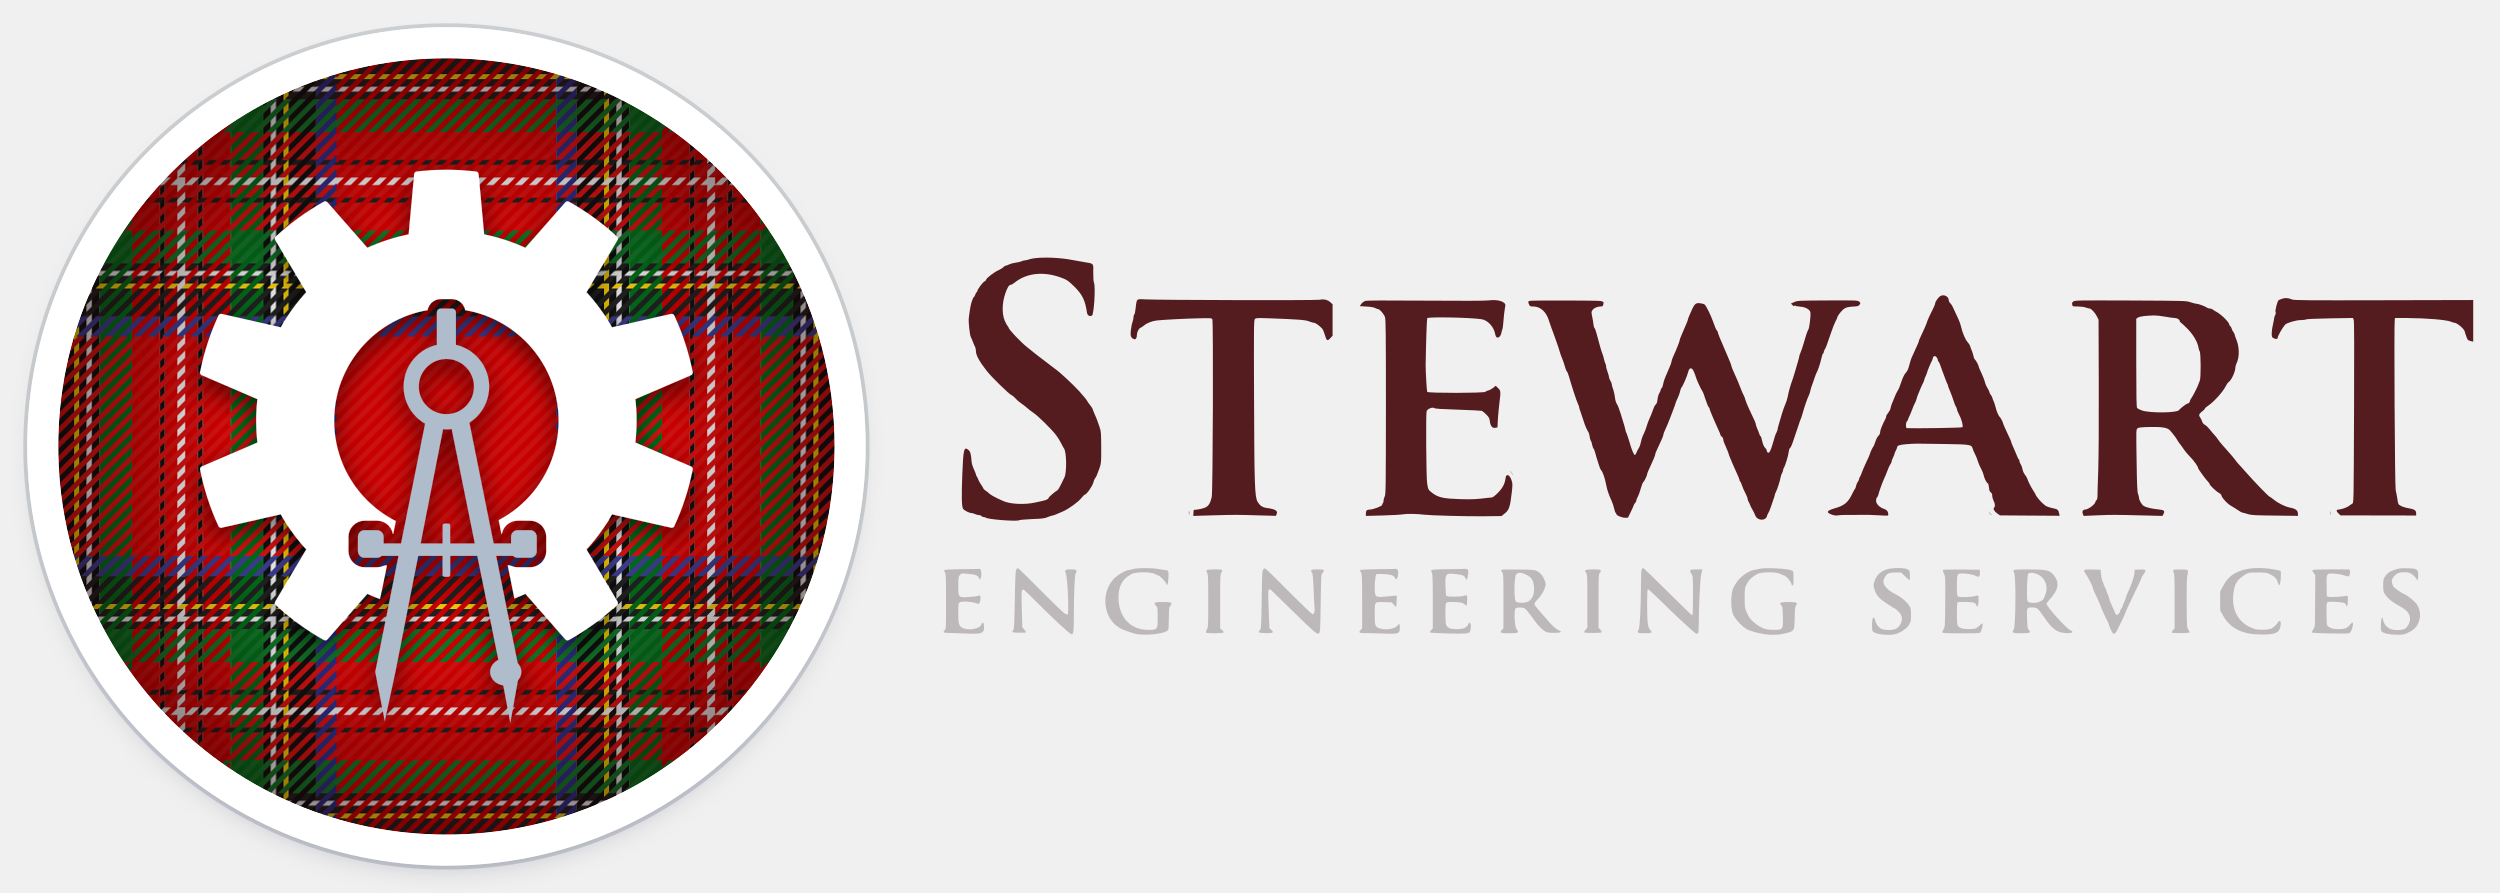
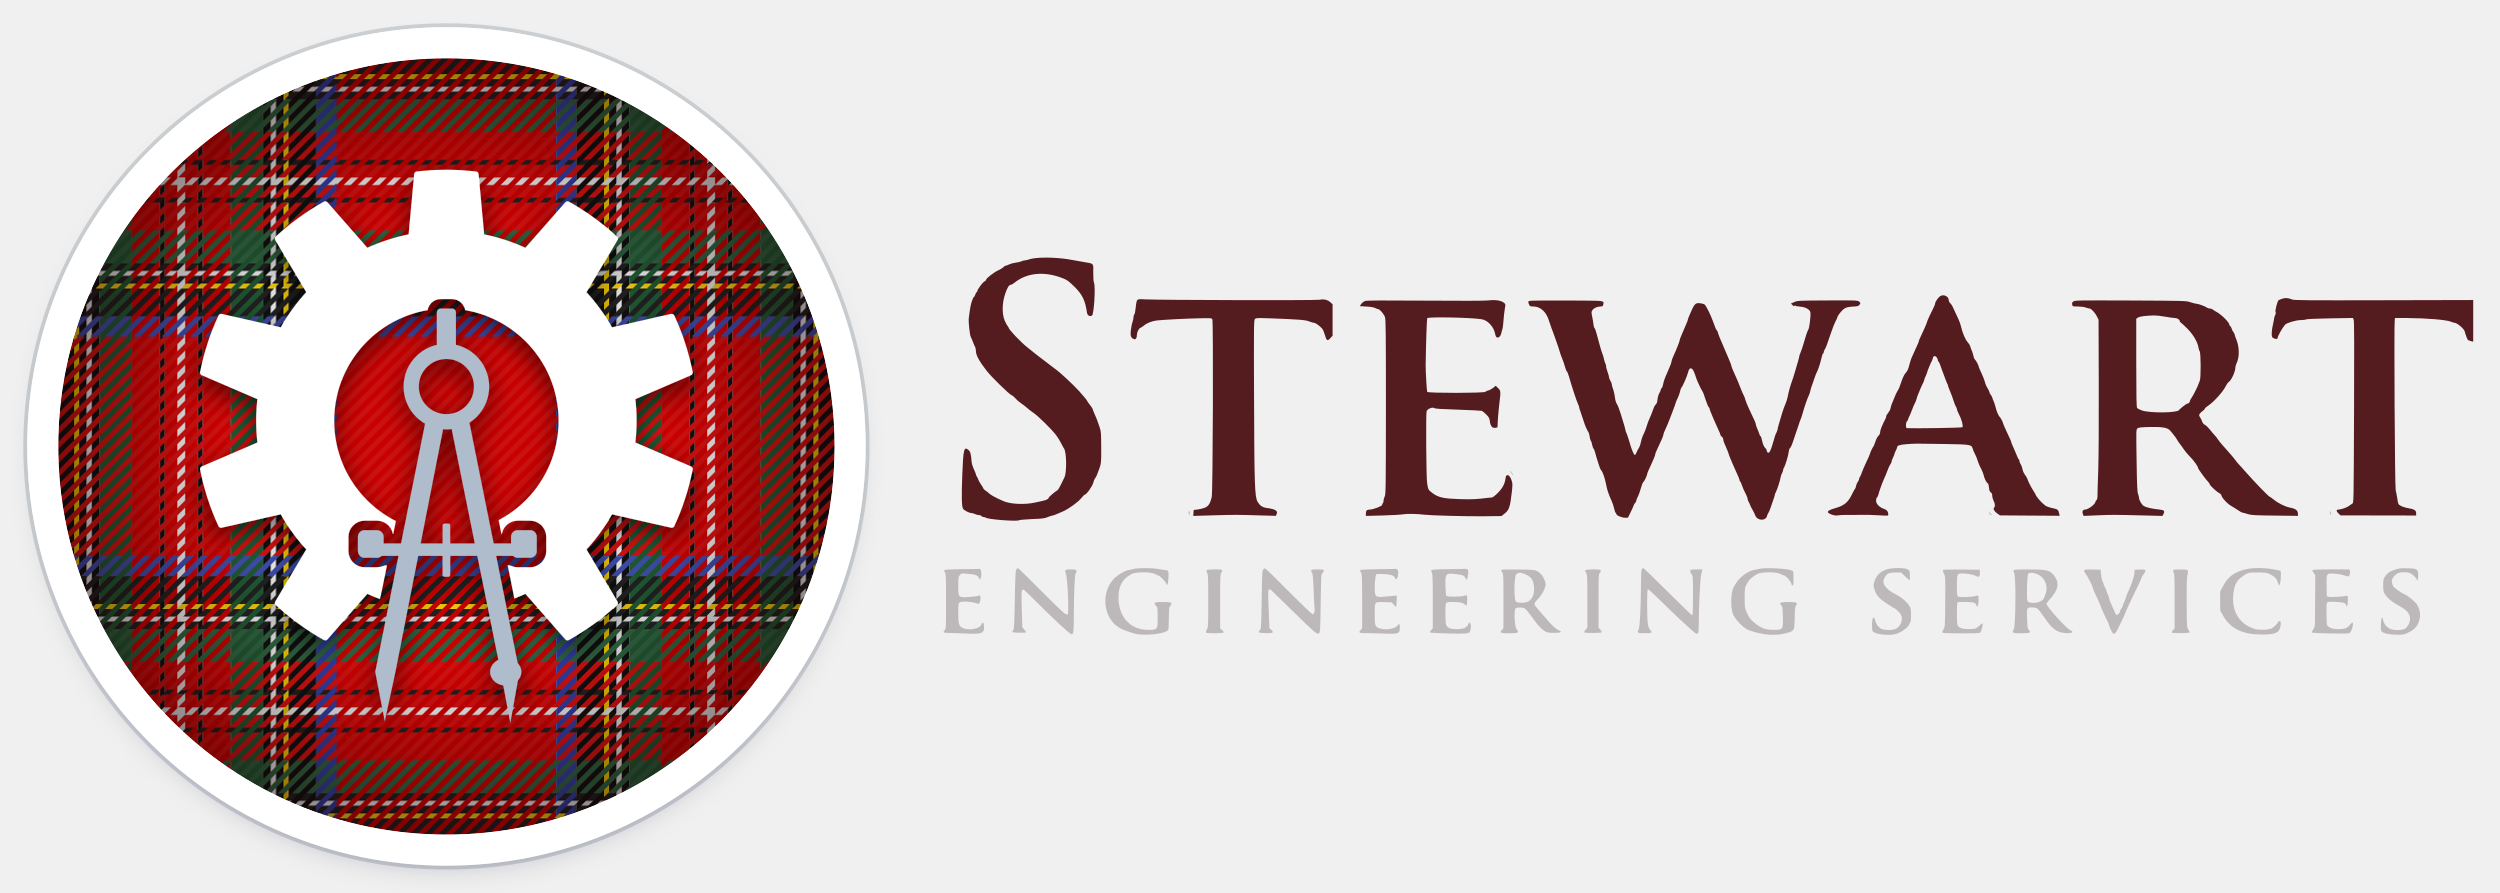
<svg xmlns="http://www.w3.org/2000/svg" viewBox="0 0 1288 460" width="1288" height="460">
  <defs>
    <pattern id="bd-tt-h" patternUnits="userSpaceOnUse" width="210" height="210" patternTransform="translate(173.4 173.4) scale(1.3)">
      <defs>
        <pattern id="bd-twill" width="4" height="4" patternUnits="userSpaceOnUse" patternTransform="rotate(45)">
          <rect width="2" height="4" fill="#fff" />
        </pattern>
        <mask id="bd-weft">
          <rect width="210" height="210" fill="url(#bd-twill)" />
        </mask>
      </defs>
      <g>
        <rect x="0" width="87" height="210" fill="#C80000" />
-         <rect x="87" width="8" height="210" fill="#2C2C80" />
+         <rect x="87" width="8" height="210" fill="#2F3C9E" />
        <rect x="95" width="11" height="210" fill="#101010" />
        <rect x="106" width="2" height="210" fill="#E8C000" />
        <rect x="108" width="3" height="210" fill="#101010" />
        <rect x="111" width="2" height="210" fill="#E0E0E0" />
        <rect x="113" width="3" height="210" fill="#101010" />
-         <rect x="116" width="13" height="210" fill="#006818" />
+         <rect x="116" width="13" height="210" fill="#1E5631" />
        <rect x="129" width="11" height="210" fill="#C80000" />
        <rect x="140" width="2" height="210" fill="#101010" />
        <rect x="142" width="5" height="210" fill="#C80000" />
        <rect x="147" width="3" height="210" fill="#E0E0E0" />
        <rect x="150" width="5" height="210" fill="#C80000" />
        <rect x="155" width="2" height="210" fill="#101010" />
        <rect x="157" width="11" height="210" fill="#C80000" />
-         <rect x="168" width="13" height="210" fill="#006818" />
+         <rect x="168" width="13" height="210" fill="#1E5631" />
        <rect x="181" width="3" height="210" fill="#101010" />
        <rect x="184" width="2" height="210" fill="#E0E0E0" />
        <rect x="186" width="3" height="210" fill="#101010" />
        <rect x="189" width="2" height="210" fill="#E8C000" />
        <rect x="191" width="11" height="210" fill="#101010" />
-         <rect x="202" width="8" height="210" fill="#2C2C80" />
+         <rect x="202" width="8" height="210" fill="#2F3C9E" />
      </g>
      <g mask="url(#bd-weft)" opacity="1">
        <g style="filter:none">
          <rect y="0" height="87" width="210" fill="#C80000" />
-           <rect y="87" height="8" width="210" fill="#2C2C80" />
+           <rect y="87" height="8" width="210" fill="#2F3C9E" />
          <rect y="95" height="11" width="210" fill="#101010" />
          <rect y="106" height="2" width="210" fill="#E8C000" />
          <rect y="108" height="3" width="210" fill="#101010" />
          <rect y="111" height="2" width="210" fill="#E0E0E0" />
          <rect y="113" height="3" width="210" fill="#101010" />
-           <rect y="116" height="13" width="210" fill="#006818" />
+           <rect y="116" height="13" width="210" fill="#1E5631" />
          <rect y="129" height="11" width="210" fill="#C80000" />
          <rect y="140" height="2" width="210" fill="#101010" />
          <rect y="142" height="5" width="210" fill="#C80000" />
          <rect y="147" height="3" width="210" fill="#E0E0E0" />
          <rect y="150" height="5" width="210" fill="#C80000" />
          <rect y="155" height="2" width="210" fill="#101010" />
          <rect y="157" height="11" width="210" fill="#C80000" />
-           <rect y="168" height="13" width="210" fill="#006818" />
+           <rect y="168" height="13" width="210" fill="#1E5631" />
          <rect y="181" height="3" width="210" fill="#101010" />
          <rect y="184" height="2" width="210" fill="#E0E0E0" />
          <rect y="186" height="3" width="210" fill="#101010" />
          <rect y="189" height="2" width="210" fill="#E8C000" />
          <rect y="191" height="11" width="210" fill="#101010" />
-           <rect y="202" height="8" width="210" fill="#2C2C80" />
+           <rect y="202" height="8" width="210" fill="#2F3C9E" />
        </g>
      </g>
      <rect width="210" height="210" fill="url(#bd-twill)" opacity=".07" />
    </pattern>
    <radialGradient id="bd-vig-h">
      <stop offset="58%" stop-color="#140000" stop-opacity="0" />
      <stop offset="100%" stop-color="#140000" stop-opacity=".4" />
    </radialGradient>
    <filter id="bd-sh-h" x="-25%" y="-25%" width="150%" height="150%">
      <feGaussianBlur in="SourceAlpha" stdDeviation="7" />
      <feOffset dy="5" result="b" />
      <feFlood flood-color="#000" flood-opacity=".55" />
      <feComposite in2="b" operator="in" />
      <feMerge>
        <feMergeNode />
        <feMergeNode in="SourceGraphic" />
      </feMerge>
    </filter>
    <filter id="bd-out-h" x="-20%" y="-20%" width="140%" height="140%">
      <feGaussianBlur in="SourceAlpha" stdDeviation="8" />
      <feOffset dy="6" result="b" />
      <feFlood flood-color="#0E2338" flood-opacity=".28" />
      <feComposite in2="b" operator="in" />
      <feMerge>
        <feMergeNode />
        <feMergeNode in="SourceGraphic" />
      </feMerge>
    </filter>
  </defs>
  <g filter="url(#bd-out-h)">
    <circle cx="230" cy="230" r="208.0" fill="#fff" />
  </g>
  <circle cx="230" cy="230" r="217" fill="none" stroke="#0E2338" stroke-opacity=".16" stroke-width="2" />
  <circle cx="230" cy="230" r="200" fill="url(#bd-tt-h)" />
  <circle cx="230" cy="230" r="200" fill="url(#bd-vig-h)" />
  <circle cx="230" cy="230" r="208.0" fill="none" stroke="#fff" stroke-width="16" />
  <g filter="url(#bd-sh-h)" transform="translate(101.6 89.4) scale(.98)">
    <defs>
      <mask id="ko-mr" maskUnits="userSpaceOnUse" x="-20" y="-20" width="320" height="340">
        <rect x="-20" y="-20" width="320" height="340" fill="#fff" />
        <g fill="#000" stroke="#000" stroke-width="10" stroke-linejoin="round">
          <rect x="126" y="71" width="10" height="24" rx="2" />
          <circle cx="131" cy="112" r="18.5" fill="none" stroke="#000" stroke-width="8" />
          <path d="M120.5 128H130.5L104.2 262 98.6 288 93.6 262Z" />
          <path d="M132.5 128H142.5L169.4 262 164.6 289 159.6 262Z" />
          <ellipse cx="162.2" cy="262" rx="8.2" ry="7.2" />
          <rect x="88" y="194.5" width="87" height="6.5" rx="1" />
          <rect x="84.5" y="187.5" width="13.5" height="14.5" rx="3.5" />
          <rect x="165" y="187.5" width="13.5" height="14.5" rx="3.5" />
          <rect x="129" y="184" width="4" height="28" rx="1" />
          <path d="M118 150H145L178 300H84Z" />
        </g>
      </mask>
    </defs>
    <path mask="url(#ko-mr)" fill="#FFFFFF" stroke="#FFFFFF" stroke-width="3" stroke-linejoin="round" fill-rule="evenodd" d="M149.46 33.24L146.45 0.42A130.5 130.5 0 0 0 115.55 0.42L112.54 33.24A98.5 98.5 0 0 0 89.06 40.87L89.06 40.87L67.33 16.08A130.5 130.5 0 0 0 42.33 34.25L59.20 62.57A98.5 98.5 0 0 0 44.68 82.55L44.68 82.55L12.54 75.26A130.5 130.5 0 0 0 2.99 104.65L33.28 117.65A98.5 98.5 0 0 0 33.28 142.35L33.28 142.35L2.99 155.35A130.5 130.5 0 0 0 12.54 184.74L44.68 177.45A98.5 98.5 0 0 0 59.20 197.43L59.20 197.43L42.33 225.75A130.5 130.5 0 0 0 67.33 243.92L89.06 219.13A98.5 98.5 0 0 0 112.54 226.76L112.54 226.76L115.55 259.58A130.5 130.5 0 0 0 146.45 259.58L149.46 226.76A98.5 98.5 0 0 0 172.94 219.13L172.94 219.13L194.67 243.92A130.5 130.5 0 0 0 219.67 225.75L202.80 197.43A98.5 98.5 0 0 0 217.32 177.45L217.32 177.45L249.46 184.74A130.5 130.5 0 0 0 259.01 155.35L228.72 142.35A98.5 98.5 0 0 0 228.72 117.65L228.72 117.65L259.01 104.65A130.5 130.5 0 0 0 249.46 75.26L217.32 82.55A98.5 98.5 0 0 0 202.80 62.57L202.80 62.57L219.67 34.25A130.5 130.5 0 0 0 194.67 16.08L172.94 40.87A98.5 98.5 0 0 0 149.46 33.24ZM191.50 130.00A60.5 60.5 0 1 0 70.50 130.00A60.5 60.5 0 1 0 191.50 130.00Z" />
    <g fill="#AEBCCB">
      <rect x="126" y="71" width="10" height="24" rx="2" />
      <circle cx="131" cy="112" r="18.5" fill="none" stroke="#AEBCCB" stroke-width="8" />
      <path d="M120.5 128H130.5L104.2 262 98.6 288 93.6 262Z" />
      <path d="M132.5 128H142.5L169.4 262 164.6 289 159.6 262Z" />
      <ellipse cx="162.2" cy="262" rx="8.2" ry="7.2" />
      <rect x="88" y="194.5" width="87" height="6.5" rx="1" />
      <rect x="84.5" y="187.5" width="13.5" height="14.5" rx="3.5" />
      <rect x="165" y="187.5" width="13.5" height="14.5" rx="3.5" />
      <rect x="129" y="184" width="4" height="28" rx="1" />
    </g>
  </g>
  <g transform="translate(486 132.7) scale(1.4) translate(-297 -74)">
    <g transform="translate(280 0) scale(.25)">
      <g transform="translate(0 1160) scale(.1 -.1)">
        <path fill="#551C20" d="M2020 8630 c-30 -4 -68 -12 -83 -18 -16 -7 -39 -12 -51 -12 -13 0 -36 -6 -52 -14 -16 -8 -56 -17 -89 -21 -33 -4 -77 -16 -97 -26 -20 -10 -43 -19 -51 -19 -8 0 -22 -10 -33 -21 -10 -12 -43 -32 -72 -45 -63 -28 -182 -119 -182 -140 0 -8 -11 -19 -24 -25 -26 -12 -106 -120 -106 -144 0 -8 -4 -15 -9 -15 -5 0 -15 -16 -21 -35 -6 -19 -15 -35 -20 -35 -4 0 -17 -26 -28 -57 -18 -52 -28 -103 -47 -252 -7 -56 13 -249 30 -281 7 -14 21 -45 30 -70 9 -25 23 -57 31 -72 8 -14 14 -44 14 -66 0 -59 49 -149 159 -290 67 -87 324 -338 364 -357 20 -9 47 -32 61 -50 14 -18 49 -48 78 -68 29 -19 70 -51 92 -71 21 -20 63 -52 92 -71 64 -41 271 -245 335 -330 25 -33 58 -87 74 -120 16 -33 35 -67 41 -75 38 -47 43 -351 7 -425 -11 -22 -35 -72 -54 -111 -19 -39 -41 -75 -50 -80 -39 -22 -129 -100 -129 -111 0 -16 -30 -31 -82 -43 -24 -5 -74 -16 -113 -25 -152 -35 -367 -26 -470 20 -129 56 -198 95 -230 130 -5 5 -22 18 -37 28 -16 10 -28 22 -28 27 0 6 -15 32 -34 58 -18 27 -37 59 -41 73 -4 13 -14 33 -21 44 -8 11 -14 25 -14 32 0 7 -14 42 -30 77 -17 36 -32 86 -34 113 -7 107 -18 147 -45 170 -67 57 -77 17 -92 -363 -12 -324 -9 -469 12 -502 14 -23 90 -62 120 -62 11 0 36 -7 57 -16 20 -9 46 -16 58 -15 11 1 27 -5 34 -13 7 -9 22 -16 34 -16 12 0 26 -4 32 -9 27 -25 451 -58 489 -38 11 6 99 14 196 18 147 5 183 10 223 28 27 11 55 21 63 21 15 0 88 28 168 65 86 39 221 137 265 193 23 28 46 52 51 52 26 0 116 126 128 181 5 22 15 48 23 57 19 23 32 54 65 147 27 79 28 83 27 310 -1 213 -2 236 -24 300 -28 87 -56 158 -81 210 -10 22 -19 45 -19 52 0 6 -18 34 -40 62 -22 28 -40 53 -40 57 0 7 -67 90 -120 147 -94 103 -297 291 -350 325 -14 9 -41 30 -62 47 -20 16 -73 57 -117 90 -45 33 -104 78 -130 100 -27 22 -72 58 -100 80 -100 78 -281 269 -281 296 0 4 -6 14 -14 22 -8 8 -27 43 -42 78 -42 100 -40 256 6 394 33 97 57 135 87 135 8 0 33 15 56 34 183 146 445 168 717 57 52 -21 83 -44 156 -116 120 -118 162 -203 189 -387 6 -41 42 -61 74 -41 28 18 53 412 30 479 -9 25 -13 79 -12 157 2 138 14 126 -142 152 -55 9 -134 23 -175 31 -165 32 -401 43 -550 24z M15359 8075 c-30 -16 -79 -84 -79 -109 0 -9 -9 -34 -19 -54 -42 -80 -101 -209 -101 -220 0 -6 -18 -51 -40 -99 -75 -162 -80 -173 -80 -184 0 -6 -18 -50 -41 -97 -64 -139 -75 -164 -88 -212 -7 -25 -18 -63 -24 -85 -6 -22 -24 -54 -40 -72 -16 -17 -37 -55 -48 -85 -41 -119 -55 -154 -71 -178 -9 -14 -23 -41 -31 -60 -55 -128 -66 -159 -73 -194 -3 -21 -20 -53 -35 -71 -16 -18 -29 -40 -29 -50 0 -9 -6 -29 -14 -43 -43 -81 -76 -162 -76 -190 0 -17 -8 -39 -19 -49 -23 -22 -36 -47 -57 -109 -9 -27 -19 -51 -23 -54 -9 -8 -51 -96 -51 -108 0 -6 -24 -62 -54 -124 -29 -62 -59 -131 -66 -153 -7 -22 -19 -49 -26 -60 -8 -11 -14 -27 -14 -36 0 -9 -9 -27 -19 -41 -11 -13 -22 -41 -26 -61 -4 -21 -11 -40 -16 -42 -4 -3 -26 -43 -48 -88 -55 -113 -112 -158 -246 -197 -124 -36 -136 -61 -46 -94 35 -12 63 -16 89 -11 20 3 53 6 72 6 19 0 107 0 195 1 181 3 195 2 358 -7 114 -7 117 -7 117 13 0 41 -21 69 -64 83 -65 22 -116 73 -116 119 0 21 6 43 14 49 8 7 18 27 21 44 8 39 50 156 77 217 19 41 40 91 72 175 6 17 19 41 29 55 9 13 17 32 17 42 0 10 9 35 20 55 11 21 20 43 20 50 0 7 9 30 20 50 11 21 20 43 20 49 0 27 36 39 139 47 138 10 109 10 541 3 418 -7 414 -7 435 -77 6 -19 17 -45 25 -59 16 -28 35 -74 56 -139 8 -25 27 -67 43 -95 15 -28 31 -68 35 -89 9 -47 42 -113 60 -120 8 -3 15 -28 18 -62 4 -43 10 -59 26 -71 16 -11 22 -26 22 -50 0 -19 9 -52 20 -74 23 -45 26 -84 7 -102 -19 -17 5 -57 52 -89 l36 -24 438 -3 439 -3 -7 33 c-13 58 -20 64 -103 81 -46 10 -89 26 -103 38 -13 12 -35 31 -49 43 -30 27 -90 102 -90 113 0 5 -15 31 -33 58 -35 54 -82 147 -92 182 -3 12 -19 37 -34 57 -16 20 -31 54 -35 79 -4 23 -15 56 -26 72 -11 17 -20 40 -20 53 0 12 -4 22 -9 22 -5 0 -15 17 -21 38 -7 20 -30 74 -51 120 -22 45 -39 87 -39 94 0 11 -6 25 -79 180 -23 48 -41 92 -41 97 0 14 -40 90 -50 96 -15 9 -49 89 -60 140 -6 28 -20 69 -30 92 -11 24 -20 48 -20 54 0 6 -9 22 -20 36 -11 14 -20 32 -20 39 0 8 -13 35 -29 62 -17 26 -35 68 -40 94 -6 26 -29 84 -51 130 -22 46 -40 88 -40 95 0 18 -39 89 -55 103 -8 7 -17 28 -21 49 -3 20 -14 54 -23 76 -10 22 -21 52 -25 68 -3 15 -22 44 -40 65 -34 37 -76 139 -97 232 -5 25 -21 70 -35 100 -14 30 -34 73 -44 95 -42 95 -56 121 -77 142 -13 12 -23 32 -23 45 -1 55 -70 91 -121 63z m-55 -907 c9 -12 16 -30 16 -40 0 -10 4 -18 8 -18 4 0 14 -17 21 -37 7 -21 21 -62 32 -90 11 -29 29 -79 41 -110 11 -32 27 -70 34 -85 8 -14 14 -31 14 -38 0 -6 9 -30 19 -53 20 -43 54 -136 73 -197 5 -19 17 -44 24 -55 8 -11 14 -27 14 -37 0 -10 13 -41 28 -70 40 -76 67 -173 54 -195 -6 -9 -671 -20 -819 -14 -19 1 -17 85 2 101 8 7 15 18 15 24 0 6 7 25 16 41 9 17 29 65 45 107 15 43 35 88 43 100 7 13 17 37 21 53 3 17 12 44 19 60 7 17 23 55 35 85 13 30 31 72 42 92 10 20 19 43 19 50 1 7 9 31 20 53 11 22 19 45 20 50 0 14 59 156 69 169 5 6 12 26 16 44 8 38 36 43 59 10z M20390 8035 c-19 -8 -42 -17 -52 -20 -20 -8 -60 -164 -46 -181 5 -7 2 -23 -7 -40 -8 -16 -15 -37 -15 -46 0 -9 -6 -43 -14 -75 -23 -93 -29 -185 -14 -205 18 -24 78 -36 78 -15 0 27 65 145 110 198 23 28 163 69 234 69 34 0 66 4 72 9 5 6 158 13 352 16 l342 6 11 -28 c7 -19 9 -421 5 -1298 -6 -1462 -4 -1394 -30 -1409 -10 -6 -31 -21 -45 -32 -28 -23 -119 -54 -158 -54 -32 0 -30 -26 5 -58 l29 -27 556 -1 557 -1 0 33 c0 43 -24 59 -115 75 -38 6 -88 22 -110 34 -40 23 -40 24 -52 106 -7 46 -18 102 -24 124 -13 42 -26 2465 -14 2512 l5 23 179 0 c284 -2 579 -26 643 -54 21 -9 44 -16 52 -16 39 0 143 -89 152 -130 7 -33 32 -101 43 -118 4 -7 24 -17 45 -22 l36 -8 0 307 0 306 -1319 -3 c-1131 -3 -1323 -1 -1348 11 -44 22 -104 27 -143 12z M3538 8018 c-11 -9 -19 -41 -26 -113 -5 -56 -15 -101 -21 -103 -6 -2 -11 -19 -11 -38 0 -18 -7 -51 -15 -71 -8 -21 -19 -74 -24 -118 -11 -88 -1 -119 47 -136 25 -9 42 18 42 68 0 36 29 91 52 99 10 3 34 19 52 34 41 36 123 68 195 75 111 11 420 27 608 31 186 4 192 4 203 -16 16 -30 8 -2545 -9 -2615 -22 -96 -50 -138 -106 -159 -27 -10 -75 -21 -105 -25 l-55 -6 -3 -44 -3 -44 298 9 c335 9 335 9 673 -1 l245 -7 12 28 c21 47 -22 72 -151 89 -59 8 -98 35 -130 90 -42 71 -48 251 -52 1522 -4 1079 -3 1152 13 1169 16 15 35 16 213 10 440 -16 535 -24 589 -47 24 -10 54 -19 66 -19 22 0 78 -39 120 -84 12 -13 30 -54 40 -90 25 -91 38 -100 81 -53 l34 37 0 231 0 231 -29 27 c-43 40 -96 53 -165 40 -59 -11 -2393 -5 -2571 6 -66 5 -94 3 -107 -7z M8700 8009 c-45 -6 -420 -7 -926 -3 -622 5 -861 3 -885 -5 -19 -6 -44 -26 -57 -44 l-22 -32 97 -6 c63 -3 110 -11 130 -22 18 -9 38 -17 46 -17 22 0 83 -72 98 -116 12 -32 14 -261 14 -1324 -1 -1195 -2 -1287 -18 -1317 -9 -18 -17 -45 -17 -62 0 -16 -4 -33 -10 -36 -5 -3 -10 -14 -10 -24 0 -20 -134 -71 -187 -71 -38 0 -53 -16 -53 -58 l0 -35 258 7 c141 4 276 12 298 18 39 9 223 5 304 -7 78 -11 632 -26 875 -23 l261 3 50 40 c63 50 78 96 104 327 10 95 10 113 -5 158 -28 84 -79 106 -88 38 -10 -86 -43 -150 -114 -221 -45 -45 -75 -68 -92 -69 -14 0 -37 -3 -51 -4 -171 -22 -237 -25 -410 -20 -240 7 -321 24 -404 85 -68 50 -71 56 -85 156 -13 91 -19 1016 -7 1053 11 34 85 65 112 47 16 -11 102 -16 352 -24 181 -6 338 -14 348 -17 11 -4 40 -28 66 -54 40 -41 47 -53 53 -102 9 -70 38 -103 83 -94 l29 7 6 117 c4 64 14 171 22 237 22 175 21 185 -19 224 l-35 34 -39 -32 c-22 -17 -54 -34 -71 -37 -17 -4 -36 -13 -42 -20 -16 -20 -843 -21 -856 -1 -7 11 -24 305 -23 397 4 302 17 678 23 688 15 22 640 10 803 -16 91 -15 182 -117 199 -224 12 -75 76 -54 91 30 4 20 10 42 14 47 4 6 11 60 15 120 4 61 13 141 20 179 12 67 12 70 -9 88 -44 37 -128 50 -236 37z M9313 8003 c-26 -5 -28 -18 -10 -56 11 -24 18 -27 61 -27 109 0 198 -84 236 -225 5 -16 20 -59 33 -95 25 -64 32 -85 67 -185 9 -27 22 -66 30 -85 7 -19 18 -55 25 -80 7 -25 19 -61 28 -80 21 -50 37 -97 53 -155 8 -27 19 -51 24 -53 5 -2 19 -36 30 -75 42 -148 113 -363 131 -399 10 -20 19 -44 19 -53 0 -9 8 -37 19 -63 10 -26 28 -81 41 -122 22 -75 55 -152 76 -180 6 -8 14 -37 18 -64 3 -27 11 -55 17 -63 7 -7 16 -34 20 -60 5 -26 14 -50 20 -53 5 -4 16 -31 24 -61 13 -50 20 -76 62 -204 9 -27 22 -54 29 -60 18 -14 53 -116 69 -200 16 -86 38 -150 77 -234 16 -35 35 -89 41 -120 6 -31 17 -62 24 -69 7 -7 13 -17 13 -22 0 -17 82 -50 124 -50 l43 0 41 83 c22 45 43 92 46 104 4 11 13 27 21 33 8 7 15 20 15 29 0 9 7 30 16 46 20 39 41 97 60 165 8 30 21 60 28 65 15 11 56 97 56 116 0 6 9 33 21 58 12 25 29 64 39 86 10 22 27 61 39 88 11 26 21 54 21 63 0 8 8 32 19 52 17 35 26 54 80 175 11 26 21 54 21 62 0 13 13 44 61 150 10 22 27 65 38 95 11 30 34 90 51 134 16 43 30 82 30 87 0 5 13 36 29 69 16 33 32 78 36 100 4 22 12 46 18 53 22 23 87 173 101 232 17 70 53 74 83 8 12 -27 25 -61 29 -78 8 -35 81 -193 99 -215 7 -8 27 -61 44 -117 18 -56 39 -107 47 -114 8 -6 14 -18 14 -25 0 -7 9 -33 19 -56 10 -24 29 -68 41 -98 13 -30 40 -92 61 -137 22 -46 39 -88 39 -95 0 -7 9 -19 20 -26 11 -7 20 -23 20 -36 0 -22 15 -61 61 -163 10 -24 19 -47 19 -53 0 -5 9 -29 19 -52 10 -24 29 -68 41 -98 13 -30 40 -92 61 -137 22 -46 39 -89 39 -97 0 -8 4 -17 9 -21 5 -3 15 -22 21 -43 11 -36 36 -92 72 -163 10 -20 18 -45 18 -56 0 -10 6 -27 14 -38 7 -11 17 -31 21 -45 4 -14 20 -45 35 -70 15 -25 33 -63 41 -84 29 -81 154 -88 174 -9 3 15 12 35 19 43 7 8 23 47 36 85 12 39 31 93 41 120 11 28 19 56 19 64 0 7 7 25 15 39 19 34 61 165 70 217 4 22 13 50 21 62 8 12 14 30 14 40 0 10 6 27 13 38 20 30 67 184 71 235 3 24 10 49 18 55 14 11 30 47 60 140 11 33 23 69 27 80 5 11 21 58 36 105 14 46 31 93 36 103 6 10 18 48 28 85 25 90 69 219 91 262 9 19 20 53 24 75 4 22 14 54 21 70 7 17 23 62 35 100 13 39 27 77 32 85 23 40 55 136 74 220 8 36 19 67 24 68 6 2 10 11 10 21 0 9 6 26 14 37 15 22 34 71 96 255 21 63 50 136 64 162 14 25 26 50 26 56 0 22 64 104 101 128 31 20 54 26 124 31 78 4 88 7 103 30 15 23 15 25 -8 44 -23 18 -42 19 -464 17 -429 -2 -442 -3 -490 -24 l-49 -22 23 -23 c18 -18 24 -20 31 -9 5 8 9 9 9 3 0 -7 26 -13 68 -16 82 -5 146 -40 155 -85 8 -41 -13 -224 -29 -250 -15 -24 -40 -98 -74 -218 -12 -44 -31 -98 -41 -121 -10 -23 -19 -47 -19 -55 0 -8 -9 -45 -21 -84 -11 -38 -30 -101 -41 -140 -25 -84 -37 -123 -48 -150 -21 -57 -51 -167 -60 -220 -6 -33 -21 -82 -34 -110 -13 -27 -35 -88 -49 -135 -14 -47 -35 -116 -46 -155 -12 -38 -21 -77 -21 -85 0 -8 -7 -28 -16 -45 -16 -29 -21 -47 -62 -187 -25 -87 -48 -124 -68 -107 -8 6 -14 19 -14 29 0 10 -7 23 -16 31 -23 19 -40 58 -54 122 -6 31 -15 57 -20 57 -5 0 -14 17 -20 38 -7 20 -20 56 -31 79 -10 24 -19 49 -19 58 0 16 -17 55 -96 220 -29 61 -55 126 -59 145 -4 19 -15 49 -25 65 -9 17 -27 57 -39 90 -31 82 -67 167 -107 253 -19 40 -34 79 -34 87 0 8 -9 34 -19 57 -10 24 -29 68 -41 98 -13 30 -34 80 -47 110 -48 106 -93 219 -93 233 0 6 -6 18 -14 26 -14 15 -23 37 -60 141 -33 90 -95 216 -118 237 -10 9 -40 18 -68 21 -73 7 -84 -5 -159 -182 -12 -27 -21 -53 -21 -59 0 -6 -8 -29 -18 -51 -11 -23 -29 -66 -41 -96 -13 -30 -32 -74 -42 -98 -10 -23 -19 -48 -19 -55 0 -13 -31 -98 -60 -162 -10 -22 -27 -61 -39 -88 -11 -26 -21 -54 -21 -63 0 -15 -26 -86 -60 -159 -40 -89 -59 -142 -65 -182 -4 -23 -13 -47 -21 -54 -8 -6 -14 -18 -14 -27 0 -8 -9 -30 -21 -48 -11 -19 -23 -60 -26 -91 -4 -43 -12 -64 -29 -79 -13 -12 -30 -48 -39 -79 -10 -31 -30 -82 -45 -113 -15 -32 -36 -86 -46 -122 -10 -36 -30 -88 -45 -117 -15 -28 -33 -80 -39 -114 -7 -35 -21 -76 -32 -92 -12 -17 -27 -46 -34 -66 -7 -20 -18 -36 -25 -36 -15 0 -49 82 -79 190 -12 44 -31 99 -41 123 -10 23 -19 48 -19 55 0 6 -9 41 -20 77 -11 36 -34 111 -51 167 -16 56 -41 117 -53 136 -15 22 -25 56 -30 101 -4 37 -16 89 -26 117 -11 27 -20 60 -20 72 0 12 -9 36 -20 52 -11 17 -20 39 -20 51 0 12 -11 52 -25 89 -13 37 -22 72 -19 76 3 5 -2 21 -10 37 -8 15 -17 46 -21 67 -4 22 -15 60 -25 85 -17 43 -32 96 -81 280 -12 47 -27 88 -33 92 -5 3 -11 19 -13 35 -6 51 -13 97 -25 150 -9 45 -9 56 6 78 21 32 72 55 120 55 30 0 35 4 41 31 8 37 7 38 -42 50 -37 8 -996 10 -1040 2z M17312 7993 c-15 -13 -20 -25 -15 -45 5 -28 7 -28 82 -28 42 -1 94 -7 116 -15 22 -8 48 -15 58 -15 24 0 82 -63 110 -120 l22 -45 3 -945 c2 -598 -1 -1070 -8 -1285 -7 -187 -12 -356 -11 -377 0 -20 -6 -41 -14 -48 -8 -7 -15 -17 -15 -22 0 -37 -107 -118 -156 -118 -29 0 -43 -28 -31 -61 l12 -32 205 9 c216 9 244 9 680 -2 l275 -7 14 25 c25 48 13 62 -59 69 -103 10 -192 30 -227 51 -33 19 -73 89 -73 125 0 11 -6 36 -14 54 -11 26 -16 136 -21 491 -7 447 -7 456 12 473 17 14 48 18 184 21 189 4 264 -10 302 -57 12 -15 36 -43 52 -64 17 -20 36 -49 44 -63 7 -15 28 -45 45 -67 17 -22 45 -60 61 -85 17 -25 55 -70 85 -100 58 -58 120 -146 120 -168 0 -14 130 -191 156 -212 7 -7 14 -18 14 -24 0 -17 99 -111 137 -130 21 -10 35 -26 39 -44 8 -33 86 -116 134 -143 19 -11 47 -27 61 -37 79 -53 96 -63 119 -68 14 -2 50 -12 80 -22 46 -14 111 -17 393 -20 l337 -4 0 25 c0 56 -30 80 -119 97 -68 13 -171 63 -235 116 -30 24 -59 44 -63 44 -12 0 -226 221 -343 354 -52 59 -104 118 -116 129 -12 12 -34 40 -50 62 -16 21 -36 46 -44 55 -8 9 -37 42 -65 74 -27 32 -65 75 -84 95 -18 20 -43 52 -56 71 -12 19 -35 49 -51 65 -16 17 -48 54 -71 84 -24 30 -56 61 -73 69 -19 9 -33 27 -41 51 -7 20 -20 46 -29 59 -24 30 -16 54 31 88 21 16 39 34 39 41 0 6 24 27 54 47 76 50 209 197 246 271 16 33 39 66 50 73 41 25 100 155 100 220 0 11 6 33 14 49 50 101 46 258 -10 380 -7 17 -14 38 -14 46 0 8 -9 25 -19 39 -11 13 -23 36 -26 51 -4 14 -13 31 -21 38 -8 6 -14 15 -14 20 0 37 -124 158 -200 196 -19 10 -41 24 -48 31 -7 6 -25 12 -39 12 -15 0 -34 6 -42 13 -21 18 -127 57 -154 57 -12 0 -51 10 -87 22 -65 22 -71 22 -886 26 -780 3 -821 2 -842 -15z m1353 -223 c60 -11 125 -20 144 -20 35 0 71 -23 71 -46 0 -7 8 -17 17 -22 9 -5 51 -44 93 -86 85 -84 152 -197 165 -277 4 -24 12 -50 18 -58 19 -22 20 -398 2 -434 -8 -17 -15 -34 -15 -38 0 -16 -83 -184 -107 -215 -12 -17 -23 -37 -23 -45 0 -19 -20 -39 -38 -39 -13 0 -110 -75 -124 -96 -27 -41 -426 -45 -543 -5 -32 11 -65 28 -72 37 -10 14 -13 154 -13 666 l0 648 26 17 c26 17 111 28 235 31 30 1 104 -7 164 -18z" />
        <path fill="#BDB9BA" d="M9028 5482 c9 -10 22 -27 29 -38 6 -10 12 -14 12 -8 1 15 -38 64 -50 64 -5 0 -1 -8 9 -18z M4290 4886 c0 -14 5 -28 10 -31 6 -4 10 7 10 24 0 17 -4 31 -10 31 -5 0 -10 -11 -10 -24z M16071 4895 c-1 -25 17 -45 39 -45 12 1 11 3 -3 11 -10 6 -22 20 -27 32 -8 21 -9 21 -9 2z M21090 4888 c0 -15 5 -30 10 -33 13 -8 13 25 0 45 -8 12 -10 9 -10 -12z M1761 4057 c-19 -24 -22 -64 -29 -479 -7 -369 -10 -409 -26 -427 -9 -10 -13 -22 -8 -25 14 -8 189 -12 197 -4 4 4 -6 23 -22 41 l-30 35 -8 267 c-6 234 -5 269 8 283 14 14 32 -1 180 -149 264 -265 488 -474 534 -498 38 -20 43 9 44 261 1 358 12 609 29 634 25 40 8 54 -67 54 -92 0 -101 -7 -79 -61 24 -59 47 -567 27 -597 -17 -27 -66 16 -395 347 -182 182 -333 331 -337 331 -3 0 -12 -6 -18 -13z M3470 4054 c-25 -7 -54 -14 -64 -14 -30 0 -115 -45 -176 -93 -195 -153 -222 -481 -55 -675 67 -77 136 -113 320 -167 132 -39 451 -5 492 51 9 13 13 62 13 175 0 141 2 159 20 182 39 49 23 57 -123 57 -111 0 -128 -11 -86 -56 23 -25 24 -32 24 -171 0 -183 0 -183 -141 -183 -258 0 -431 184 -435 465 -3 177 54 283 191 356 65 35 283 35 345 1 22 -12 45 -22 51 -22 18 0 103 -86 114 -115 17 -46 27 -26 33 72 7 106 1 123 -42 123 -14 0 -61 7 -104 15 -101 19 -315 19 -377 -1z M5392 4052 c-18 -18 -19 -43 -26 -448 -7 -417 -8 -430 -28 -451 -30 -32 -19 -38 88 -41 107 -4 127 8 80 50 l-26 23 -11 279 c-9 231 -9 280 3 287 7 5 16 8 20 6 3 -1 148 -141 321 -311 322 -316 362 -351 391 -340 24 9 24 14 31 459 6 388 7 411 25 430 42 45 28 55 -69 55 -98 0 -112 -7 -86 -47 14 -21 18 -67 26 -260 5 -130 11 -250 14 -267 8 -39 -9 -86 -30 -86 -9 0 -161 145 -338 323 -389 390 -360 364 -385 339z M10960 4051 c-6 -11 -10 -93 -10 -193 -1 -353 -17 -667 -35 -694 -30 -46 -16 -54 89 -54 107 0 121 8 81 50 -36 37 -44 109 -45 383 0 160 3 209 13 213 7 2 87 -70 182 -164 210 -209 483 -462 519 -482 40 -21 46 -5 46 145 0 195 20 633 31 690 6 28 13 62 16 78 l5 27 -86 0 c-101 0 -109 -7 -74 -66 23 -38 23 -45 23 -324 0 -220 -3 -285 -12 -285 -7 0 -170 156 -361 348 -192 191 -354 347 -360 347 -6 0 -16 -9 -22 -19z M12675 4055 c-27 -8 -59 -14 -70 -15 -21 0 -103 -40 -133 -65 -9 -7 -32 -26 -50 -41 -36 -29 -72 -78 -112 -153 -37 -71 -43 -296 -8 -384 32 -83 159 -215 233 -241 210 -74 381 -88 545 -46 129 34 128 31 132 223 2 134 6 166 20 186 30 42 10 51 -114 51 -119 0 -139 -10 -102 -51 16 -18 20 -41 22 -151 6 -204 3 -208 -136 -208 -117 0 -176 21 -268 93 -72 57 -94 84 -130 168 -27 60 -28 73 -28 209 0 143 0 146 31 205 32 63 78 106 153 146 65 35 283 35 345 1 22 -12 45 -22 52 -22 22 0 102 -89 105 -118 2 -16 9 -27 18 -27 12 0 15 18 15 104 0 82 -3 105 -15 111 -68 34 -411 51 -505 25z M14560 4048 c-96 -34 -151 -93 -180 -194 -11 -37 -10 -50 8 -103 28 -82 66 -128 154 -186 40 -26 85 -56 100 -66 15 -11 31 -19 35 -19 13 -1 78 -63 96 -92 37 -60 12 -155 -53 -203 -48 -35 -196 -37 -245 -3 -41 28 -71 73 -79 121 -8 45 -31 49 -40 6 -8 -43 -7 -151 2 -166 34 -54 269 -76 368 -36 80 34 142 80 171 131 25 43 28 56 27 144 0 88 -3 100 -27 135 -54 77 -121 129 -259 200 -15 8 -48 35 -73 59 -52 53 -60 104 -25 161 33 55 64 68 157 68 l82 0 58 -57 c32 -32 62 -58 66 -58 4 0 7 33 5 73 -3 71 -3 72 -38 89 -50 26 -233 23 -310 -4z M19830 4046 c-151 -39 -239 -106 -309 -236 l-46 -85 0 -140 1 -140 44 -79 c108 -190 290 -277 574 -275 204 1 257 28 271 136 6 45 4 54 -11 60 -11 4 -19 2 -22 -6 -8 -24 -65 -82 -96 -98 -52 -27 -199 -29 -269 -5 -222 79 -330 270 -296 526 19 142 57 200 184 277 37 22 50 24 171 24 123 0 134 -2 186 -28 69 -35 95 -62 111 -116 6 -23 17 -42 22 -42 12 0 23 66 24 148 1 57 -1 63 -21 67 -207 44 -379 48 -518 12z M22050 4047 c-83 -29 -111 -48 -146 -99 -27 -38 -29 -49 -29 -132 0 -76 4 -97 22 -126 41 -66 115 -125 252 -200 82 -46 121 -101 121 -172 0 -49 -32 -111 -71 -140 -39 -29 -186 -28 -234 2 -50 31 -82 74 -90 120 -4 22 -10 40 -15 40 -19 0 -28 -171 -11 -199 19 -30 112 -53 221 -53 98 -1 109 1 172 31 79 38 118 73 147 135 44 89 37 198 -17 279 -29 43 -135 131 -177 147 -42 16 -148 89 -169 117 -10 14 -21 44 -23 67 -4 36 0 46 31 83 44 51 88 66 171 61 55 -3 69 -9 108 -41 25 -21 49 -46 52 -57 13 -41 25 -18 25 50 0 95 -14 104 -165 107 -92 2 -120 -1 -175 -20z M952 4053 c-210 -3 -254 -6 -258 -18 -3 -8 1 -22 10 -30 14 -15 16 -64 16 -423 0 -403 0 -406 -22 -429 -30 -33 -19 -37 90 -39 53 -1 167 -5 253 -9 216 -10 249 7 237 125 -4 43 -23 49 -36 11 -24 -67 -191 -98 -282 -51 -51 26 -60 59 -60 227 0 130 0 133 25 149 30 19 176 11 238 -14 46 -18 53 -12 63 56 8 53 -3 67 -41 52 -15 -6 -76 -13 -135 -17 -149 -8 -150 -7 -150 166 0 117 2 131 22 156 21 27 23 28 99 22 125 -10 169 -25 182 -60 9 -28 11 -29 24 -12 25 35 12 155 -16 143 -4 -2 -120 -4 -259 -5z M7075 4053 c-137 -2 -253 -7 -258 -12 -5 -5 -1 -21 10 -37 17 -26 18 -56 18 -425 l0 -397 -25 -27 c-34 -37 -16 -45 95 -43 50 0 162 -3 250 -7 213 -9 235 -2 235 87 0 56 -12 67 -34 33 -36 -55 -195 -76 -282 -36 -50 23 -54 39 -54 222 0 167 -4 162 139 157 l114 -3 28 -35 c16 -18 31 -31 34 -28 4 3 7 41 8 84 l2 79 -30 -3 c-16 -1 -76 -7 -132 -12 -121 -12 -147 -5 -157 40 -14 71 -2 267 18 287 10 10 156 5 208 -7 38 -10 52 -19 65 -43 15 -29 16 -30 29 -12 8 10 14 26 14 36 0 9 3 30 6 46 6 31 -16 65 -39 61 -7 -2 -124 -4 -262 -5z M8112 4053 c-204 -3 -244 -6 -249 -18 -3 -9 1 -23 8 -32 11 -13 14 -94 14 -419 l0 -402 -25 -27 c-18 -20 -21 -28 -12 -34 7 -4 127 -11 266 -15 262 -6 310 -2 320 32 15 55 16 98 2 117 -14 19 -15 19 -30 -16 -19 -46 -75 -69 -169 -69 -94 0 -144 22 -157 69 -13 47 -13 287 0 312 9 17 22 19 104 19 101 0 152 -12 178 -41 21 -25 27 -11 29 74 2 69 -2 74 -45 59 -44 -16 -244 -18 -259 -3 -8 7 -13 58 -15 132 -6 187 2 201 106 194 129 -10 172 -23 184 -56 18 -52 31 -37 44 54 7 51 -6 79 -35 75 -9 -2 -125 -4 -259 -5z M4554 4037 c-2 -7 2 -27 11 -43 13 -24 15 -87 15 -409 0 -363 -1 -382 -20 -418 -11 -21 -18 -42 -15 -47 9 -15 252 -13 261 2 4 6 -5 21 -22 35 l-29 23 0 398 c0 366 1 400 18 425 10 15 15 32 12 37 -10 16 -225 13 -231 -3z M8895 4040 c-4 -6 1 -20 12 -32 17 -19 18 -45 18 -423 l0 -403 -24 -25 c-37 -40 -21 -47 110 -47 135 0 147 7 108 59 -32 43 -43 286 -13 308 22 16 102 17 131 0 20 -11 79 -84 146 -182 41 -60 107 -128 150 -154 33 -20 53 -24 134 -25 102 -1 131 12 76 36 -51 22 -99 66 -199 184 -54 64 -114 133 -131 152 -40 43 -41 62 -5 99 62 64 101 121 122 181 21 60 21 65 6 109 -23 67 -60 116 -109 143 -40 24 -51 25 -283 28 -178 3 -243 1 -249 -8z m358 -65 c77 -36 102 -68 117 -146 20 -113 -8 -208 -75 -249 -43 -26 -159 -29 -187 -3 -29 26 -27 359 3 397 27 34 72 34 142 1z M10132 4038 c-8 -8 -6 -17 8 -36 19 -24 20 -43 20 -418 l0 -392 -27 -32 c-21 -25 -23 -34 -13 -40 11 -7 175 -8 238 -1 19 2 14 22 -10 49 l-23 24 0 393 c0 360 1 395 18 412 21 24 22 39 1 47 -29 11 -199 7 -212 -6z M15395 4040 c-4 -6 3 -30 15 -55 21 -43 21 -53 18 -412 -3 -364 -3 -368 -26 -407 -13 -21 -19 -42 -15 -47 15 -14 538 -15 556 -1 16 14 42 113 35 134 -2 6 -20 -4 -39 -23 -18 -19 -47 -40 -62 -47 -38 -16 -170 -15 -210 2 -66 27 -67 31 -67 211 0 117 3 166 12 171 14 9 175 6 227 -3 25 -4 36 -13 46 -37 l13 -31 11 28 c14 35 14 134 1 142 -5 3 -18 1 -29 -4 -30 -17 -233 -26 -259 -12 -21 11 -22 18 -22 161 0 173 3 180 78 180 69 0 174 -19 199 -36 46 -29 69 -6 61 62 l-3 29 -267 3 c-177 1 -269 -1 -273 -8z M16435 4040 c-4 -6 1 -30 10 -53 26 -68 19 -780 -8 -821 -33 -49 -20 -56 105 -56 133 0 153 8 119 44 -21 22 -23 36 -28 165 -7 165 -4 171 68 171 81 0 88 -6 192 -157 107 -156 175 -207 289 -219 107 -11 155 12 86 41 -57 23 -348 348 -348 387 0 8 18 34 40 59 123 133 151 234 90 329 -46 72 -86 100 -162 110 -88 13 -445 13 -453 0z m380 -77 c92 -54 132 -186 86 -285 -11 -26 -21 -51 -21 -56 0 -5 -17 -21 -38 -36 -52 -36 -184 -39 -202 -5 -18 33 -9 381 10 404 22 26 102 16 165 -22z M17474 4035 c-4 -9 2 -26 13 -38 27 -30 113 -196 113 -218 0 -12 12 -39 76 -177 24 -51 44 -97 44 -102 0 -11 69 -164 100 -222 11 -20 20 -42 20 -49 0 -17 48 -117 59 -123 21 -13 43 10 72 73 16 36 34 73 39 81 6 8 15 26 21 40 6 14 20 43 30 66 11 23 19 44 19 48 0 3 27 64 61 134 33 70 70 147 81 172 12 25 25 52 30 60 4 8 15 31 24 50 8 19 22 49 30 67 8 17 14 34 14 37 0 3 14 26 32 51 41 58 32 67 -63 63 l-74 -3 -1 -30 c-2 -70 -35 -170 -109 -330 -8 -16 -17 -43 -21 -60 -4 -16 -15 -46 -26 -65 -10 -19 -18 -41 -18 -48 0 -8 -9 -25 -20 -39 -11 -14 -20 -33 -20 -43 0 -19 -30 -50 -49 -50 -6 0 -16 12 -22 28 -6 15 -19 45 -29 67 -10 22 -27 61 -39 88 -11 26 -21 55 -21 65 -1 9 -9 35 -20 57 -11 22 -20 47 -20 55 0 8 -9 29 -20 45 -11 17 -20 37 -20 45 0 8 -7 29 -17 45 -9 17 -19 62 -22 100 l-6 70 -118 3 c-100 2 -118 0 -123 -13z M18784 4035 c-4 -8 0 -23 7 -32 11 -13 14 -94 14 -419 l0 -402 -24 -25 c-12 -14 -20 -31 -16 -37 7 -12 248 -10 260 2 4 3 -4 21 -17 38 -23 32 -23 33 -26 378 -2 224 1 368 8 407 20 110 29 100 -93 103 -89 2 -108 0 -113 -13z M20834 4039 c-3 -6 4 -25 17 -42 l24 -32 -2 -310 c-1 -170 -2 -342 -3 -381 0 -60 -4 -77 -26 -109 -17 -26 -22 -40 -14 -45 18 -11 516 -21 544 -10 25 9 56 84 56 137 0 32 -10 29 -44 -13 -38 -48 -80 -64 -171 -64 -82 0 -145 23 -165 59 -6 11 -10 87 -10 175 0 139 2 156 18 165 11 6 63 6 131 2 115 -8 129 -13 144 -55 11 -28 22 13 22 77 0 67 -2 72 -20 68 -79 -14 -240 -23 -263 -15 l-27 9 -3 152 c-3 191 -5 188 119 180 49 -4 107 -14 131 -23 66 -24 80 -23 90 9 6 15 7 39 4 52 l-6 25 -270 0 c-184 0 -271 -3 -276 -11z" />
      </g>
    </g>
  </g>
</svg>
